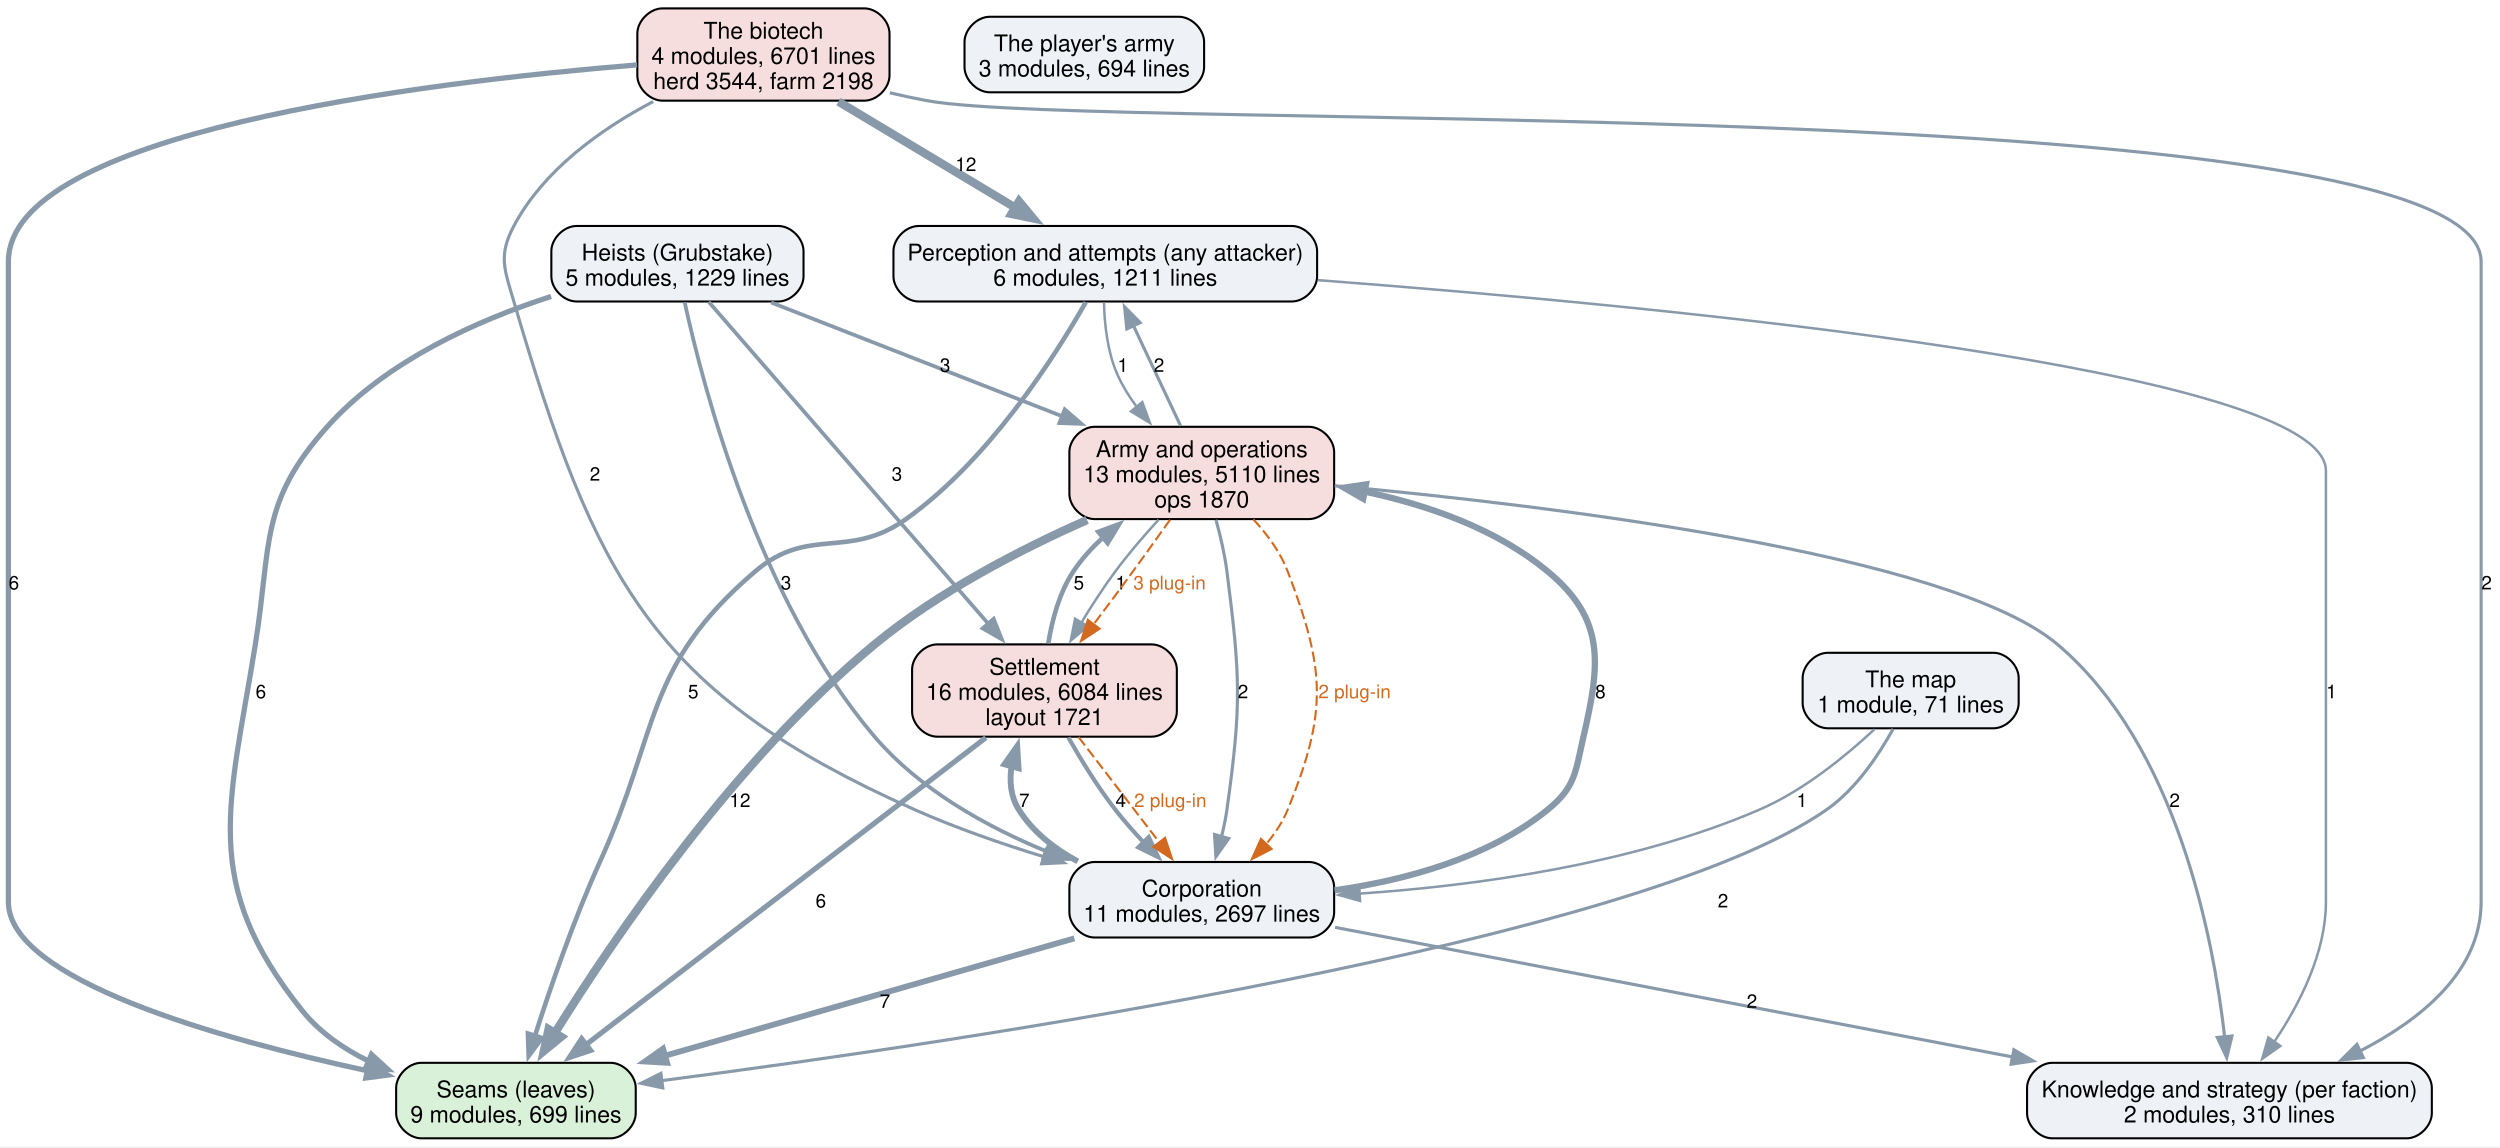
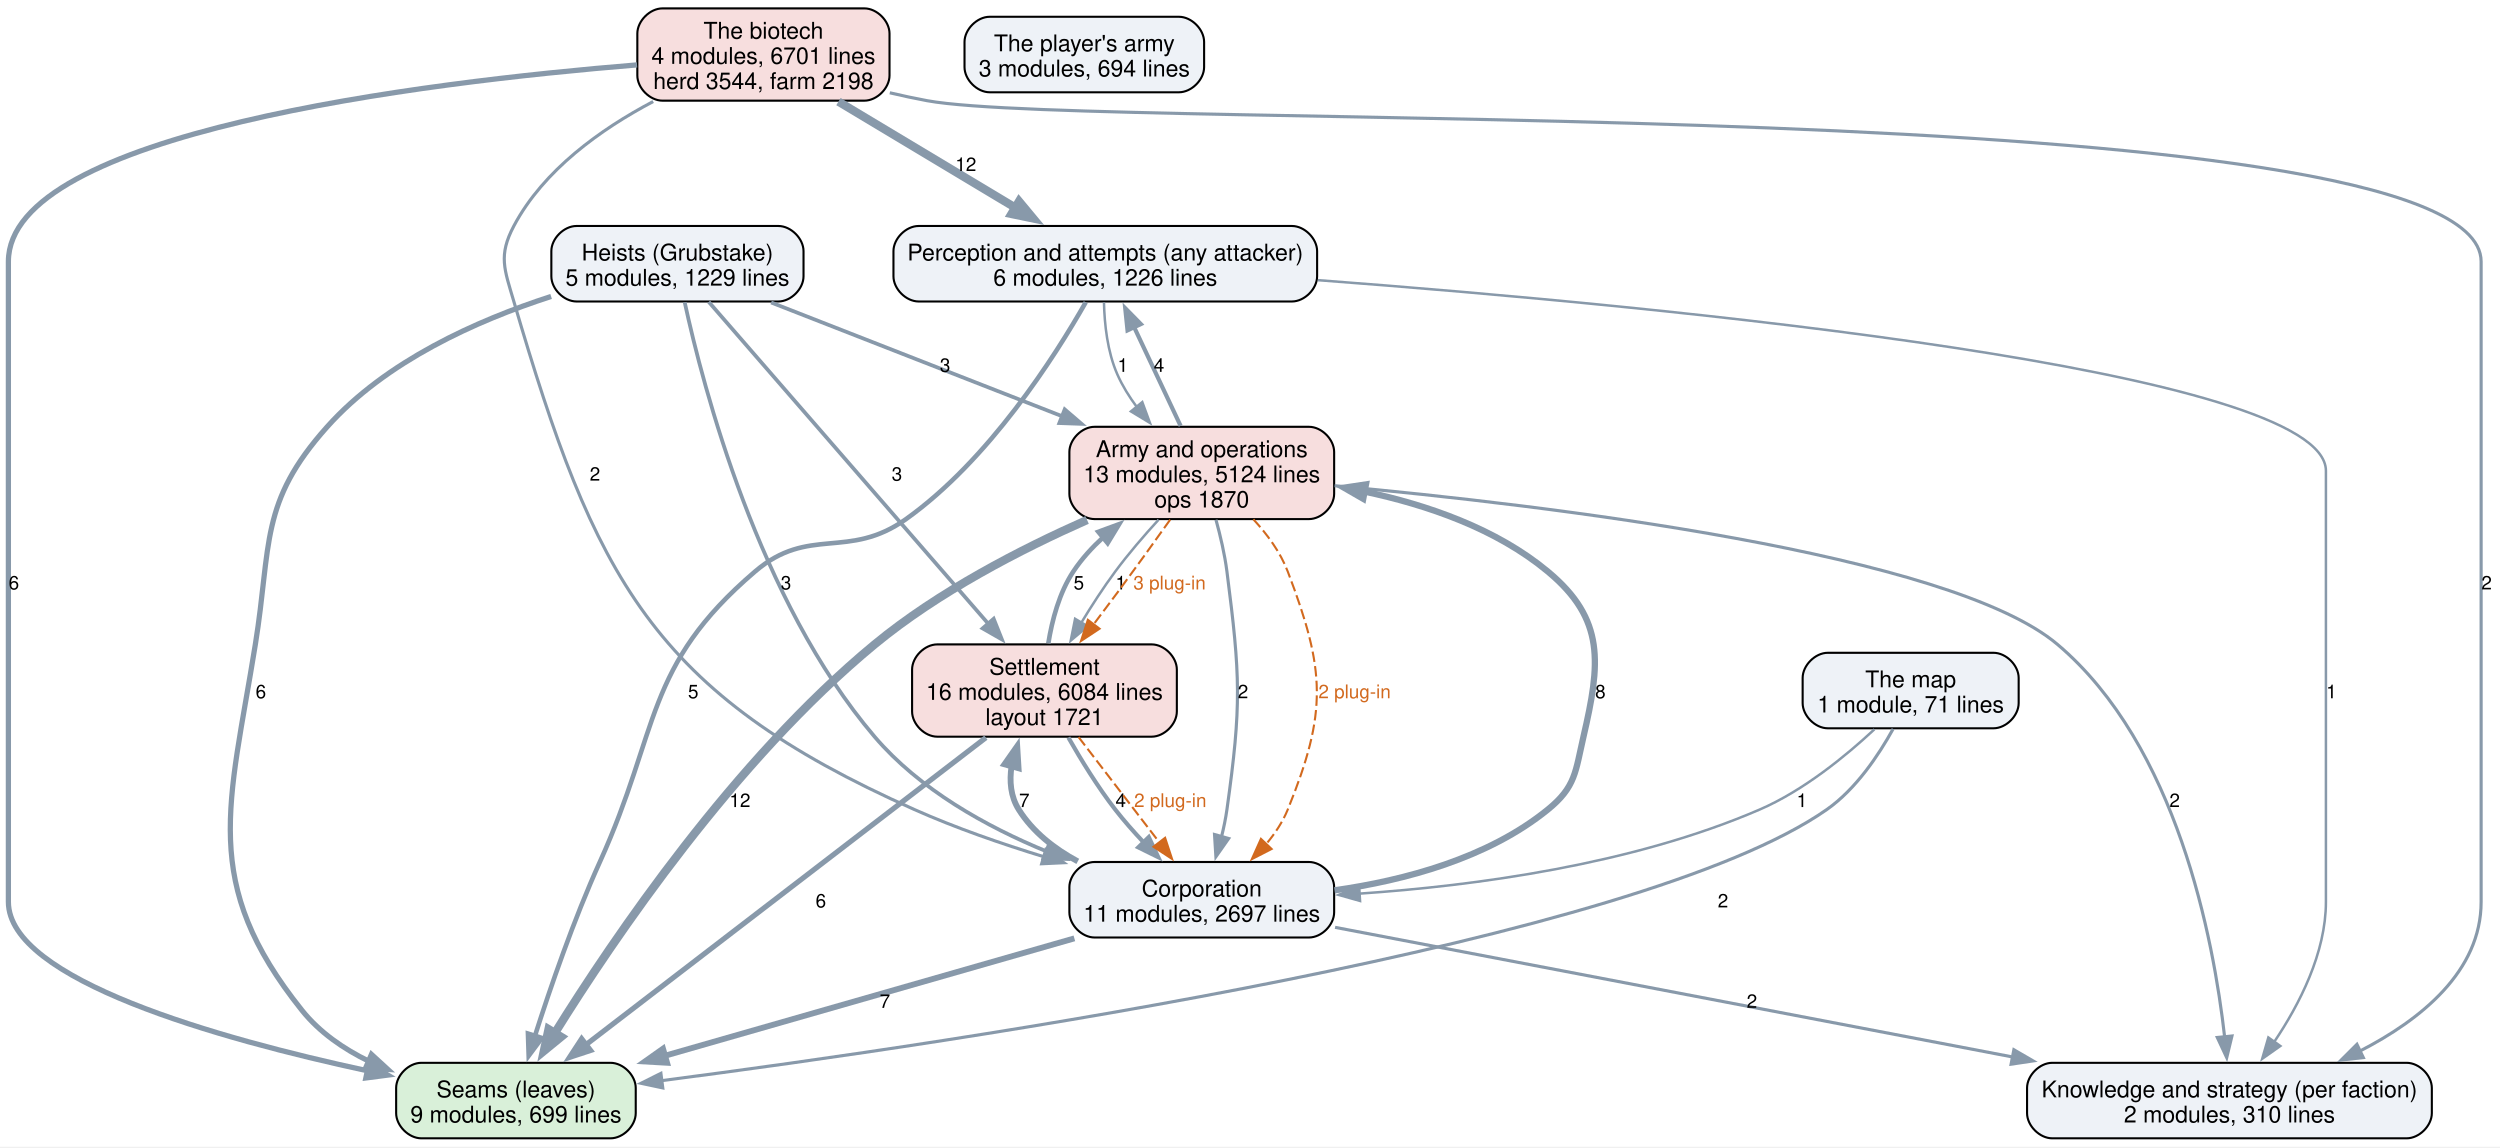
<svg xmlns="http://www.w3.org/2000/svg" width="1192pt" height="547pt" viewBox="0.00 0.00 1192.00 547.00">
  <g id="graph0" class="graph" transform="scale(1 1) rotate(0) translate(4 542.75)">
    <polygon fill="white" stroke="none" points="-4,4 -4,-542.75 1188.25,-542.75 1188.25,4 -4,4" />
    <g id="node1" class="node">
      <path fill="#d9f0d9" stroke="black" d="M287.12,-36C287.12,-36 196.88,-36 196.88,-36 190.88,-36 184.88,-30 184.88,-24 184.88,-24 184.88,-12 184.88,-12 184.88,-6 190.88,0 196.88,0 196.88,0 287.12,0 287.12,0 293.12,0 299.12,-6 299.12,-12 299.12,-12 299.12,-24 299.12,-24 299.12,-30 293.12,-36 287.12,-36" />
      <text xml:space="preserve" text-anchor="middle" x="242" y="-19.55" font-family="Helvetica,sans-Serif" font-size="11.00">Seams (leaves)</text>
      <text xml:space="preserve" text-anchor="middle" x="242" y="-7.55" font-family="Helvetica,sans-Serif" font-size="11.00">9 modules, 699 lines</text>
    </g>
    <g id="node2" class="node">
      <path fill="#eef2f7" stroke="black" d="M612,-435C612,-435 434,-435 434,-435 428,-435 422,-429 422,-423 422,-423 422,-411 422,-411 422,-405 428,-399 434,-399 434,-399 612,-399 612,-399 618,-399 624,-405 624,-411 624,-411 624,-423 624,-423 624,-429 618,-435 612,-435" />
      <text xml:space="preserve" text-anchor="middle" x="523" y="-418.55" font-family="Helvetica,sans-Serif" font-size="11.00">Perception and attempts (any attacker)</text>
-       <text xml:space="preserve" text-anchor="middle" x="523" y="-406.55" font-family="Helvetica,sans-Serif" font-size="11.00">6 modules, 1211 lines</text>
+       <text xml:space="preserve" text-anchor="middle" x="523" y="-406.55" font-family="Helvetica,sans-Serif" font-size="11.00">6 modules, 1226 lines</text>
    </g>
    <g id="edge16" class="edge">
      <path fill="none" stroke="#8899aa" stroke-width="2.2" d="M513.69,-398.63C498.87,-372.57 467.53,-323.43 428,-295.25 400.41,-275.59 381.75,-292.26 356,-270.25 302.94,-224.91 310.82,-195.31 282,-131.75 269.58,-104.36 258.42,-71.89 251.06,-48.85" />
      <polygon fill="#8899aa" stroke="#8899aa" stroke-width="2.2" points="254.41,-47.84 248.08,-39.34 247.73,-49.93 254.41,-47.84" />
      <text xml:space="preserve" text-anchor="middle" x="326.53" y="-209.82" font-family="Helvetica,sans-Serif" font-size="9.00">5</text>
    </g>
    <g id="node3" class="node">
      <path fill="#eef2f7" stroke="black" d="M1143.5,-36C1143.5,-36 974.5,-36 974.5,-36 968.5,-36 962.5,-30 962.5,-24 962.5,-24 962.5,-12 962.5,-12 962.5,-6 968.5,0 974.5,0 974.5,0 1143.5,0 1143.5,0 1149.5,0 1155.5,-6 1155.5,-12 1155.5,-12 1155.5,-24 1155.5,-24 1155.5,-30 1149.5,-36 1143.5,-36" />
      <text xml:space="preserve" text-anchor="middle" x="1059" y="-19.55" font-family="Helvetica,sans-Serif" font-size="11.00">Knowledge and strategy (per faction)</text>
      <text xml:space="preserve" text-anchor="middle" x="1059" y="-7.55" font-family="Helvetica,sans-Serif" font-size="11.00">2 modules, 310 lines</text>
    </g>
    <g id="edge15" class="edge">
      <path fill="none" stroke="#8899aa" stroke-width="1.2" d="M624.38,-409.17C791.12,-396.55 1105,-366.4 1105,-318.25 1105,-318.25 1105,-318.25 1105,-112.75 1105,-88.39 1092.33,-63.77 1080.28,-45.88" />
      <polygon fill="#8899aa" stroke="#8899aa" stroke-width="1.2" points="1083.26,-44.02 1074.61,-37.91 1077.55,-48.08 1083.26,-44.02" />
      <text xml:space="preserve" text-anchor="middle" x="1107.62" y="-209.82" font-family="Helvetica,sans-Serif" font-size="9.00">1</text>
    </g>
    <g id="node6" class="node">
      <path fill="#f7dede" stroke="black" d="M620.12,-339.25C620.12,-339.25 517.88,-339.25 517.88,-339.25 511.88,-339.25 505.88,-333.25 505.88,-327.25 505.88,-327.25 505.88,-307.25 505.88,-307.25 505.88,-301.25 511.88,-295.25 517.88,-295.25 517.88,-295.25 620.12,-295.25 620.12,-295.25 626.12,-295.25 632.12,-301.25 632.12,-307.25 632.12,-307.25 632.12,-327.25 632.12,-327.25 632.12,-333.25 626.12,-339.25 620.12,-339.25" />
      <text xml:space="preserve" text-anchor="middle" x="569" y="-324.8" font-family="Helvetica,sans-Serif" font-size="11.00">Army and operations</text>
-       <text xml:space="preserve" text-anchor="middle" x="569" y="-312.8" font-family="Helvetica,sans-Serif" font-size="11.00">13 modules, 5110 lines</text>
+       <text xml:space="preserve" text-anchor="middle" x="569" y="-312.8" font-family="Helvetica,sans-Serif" font-size="11.00">13 modules, 5124 lines</text>
      <text xml:space="preserve" text-anchor="middle" x="569" y="-300.8" font-family="Helvetica,sans-Serif" font-size="11.00">ops 1870</text>
    </g>
    <g id="edge14" class="edge">
      <path fill="none" stroke="#8899aa" stroke-width="1.2" d="M522.37,-398.55C522.61,-388.18 524.01,-375.01 528.75,-364.25 531.15,-358.81 534.42,-353.54 538.08,-348.63" />
      <polygon fill="#8899aa" stroke="#8899aa" stroke-width="1.2" points="540.64,-351.04 544.3,-341.1 535.23,-346.59 540.64,-351.04" />
      <text xml:space="preserve" text-anchor="middle" x="531.38" y="-365.45" font-family="Helvetica,sans-Serif" font-size="9.00">1</text>
    </g>
    <g id="node4" class="node">
      <path fill="#eef2f7" stroke="black" d="M620.12,-131.75C620.12,-131.75 517.88,-131.75 517.88,-131.75 511.88,-131.75 505.88,-125.75 505.88,-119.75 505.88,-119.75 505.88,-107.75 505.88,-107.75 505.88,-101.75 511.88,-95.75 517.88,-95.75 517.88,-95.75 620.12,-95.75 620.12,-95.75 626.12,-95.75 632.12,-101.75 632.12,-107.75 632.12,-107.75 632.12,-119.75 632.12,-119.75 632.12,-125.75 626.12,-131.75 620.12,-131.75" />
      <text xml:space="preserve" text-anchor="middle" x="569" y="-115.3" font-family="Helvetica,sans-Serif" font-size="11.00">Corporation</text>
      <text xml:space="preserve" text-anchor="middle" x="569" y="-103.3" font-family="Helvetica,sans-Serif" font-size="11.00">11 modules, 2697 lines</text>
    </g>
    <g id="edge8" class="edge">
      <path fill="none" stroke="#8899aa" stroke-width="2.8" d="M508.26,-95.34C452.94,-79.48 371.24,-56.05 312.94,-39.34" />
      <polygon fill="#8899aa" stroke="#8899aa" stroke-width="2.8" points="314.05,-36.02 303.47,-36.62 312.12,-42.74 314.05,-36.02" />
      <text xml:space="preserve" text-anchor="middle" x="417.93" y="-62.2" font-family="Helvetica,sans-Serif" font-size="9.00">7</text>
    </g>
    <g id="edge7" class="edge">
      <path fill="none" stroke="#8899aa" stroke-width="1.5" d="M632.56,-100.59C714.46,-84.92 857.93,-57.47 955.63,-38.78" />
      <polygon fill="#8899aa" stroke="#8899aa" stroke-width="1.5" points="956.21,-42.23 965.37,-36.91 954.89,-35.35 956.21,-42.23" />
      <text xml:space="preserve" text-anchor="middle" x="831.32" y="-62.2" font-family="Helvetica,sans-Serif" font-size="9.00">2</text>
    </g>
    <g id="node5" class="node">
      <path fill="#f7dede" stroke="black" d="M545.12,-235.5C545.12,-235.5 442.88,-235.5 442.88,-235.5 436.88,-235.5 430.88,-229.5 430.88,-223.5 430.88,-223.5 430.88,-203.5 430.88,-203.5 430.88,-197.5 436.88,-191.5 442.88,-191.5 442.88,-191.5 545.12,-191.5 545.12,-191.5 551.12,-191.5 557.12,-197.5 557.12,-203.5 557.12,-203.5 557.12,-223.5 557.12,-223.5 557.12,-229.5 551.12,-235.5 545.12,-235.5" />
      <text xml:space="preserve" text-anchor="middle" x="494" y="-221.05" font-family="Helvetica,sans-Serif" font-size="11.00">Settlement</text>
      <text xml:space="preserve" text-anchor="middle" x="494" y="-209.05" font-family="Helvetica,sans-Serif" font-size="11.00">16 modules, 6084 lines</text>
      <text xml:space="preserve" text-anchor="middle" x="494" y="-197.05" font-family="Helvetica,sans-Serif" font-size="11.00">layout 1721</text>
    </g>
    <g id="edge9" class="edge">
      <path fill="none" stroke="#8899aa" stroke-width="2.8" d="M509.89,-132.04C498.73,-138.05 488.46,-146.07 481.75,-156.75 477.83,-162.99 477.22,-170.3 478.33,-177.55" />
      <polygon fill="#8899aa" stroke="#8899aa" stroke-width="2.8" points="474.91,-178.33 481,-187 481.65,-176.43 474.91,-178.33" />
      <text xml:space="preserve" text-anchor="middle" x="484.38" y="-157.95" font-family="Helvetica,sans-Serif" font-size="9.00">7</text>
    </g>
    <g id="edge6" class="edge">
      <path fill="none" stroke="#8899aa" stroke-width="3" d="M632.28,-118.24C665.64,-122.97 705.44,-133.54 734,-156.75 747.34,-167.6 747.12,-174.75 751,-191.5 759.08,-226.38 761.53,-247.35 734,-270.25 709.43,-290.69 676.4,-302.08 646.36,-308.41" />
      <polygon fill="#8899aa" stroke="#8899aa" stroke-width="3" points="645.99,-304.91 636.81,-310.21 647.29,-311.79 645.99,-304.91" />
      <text xml:space="preserve" text-anchor="middle" x="759.06" y="-209.82" font-family="Helvetica,sans-Serif" font-size="9.00">8</text>
    </g>
    <g id="edge19" class="edge">
      <path fill="none" stroke="#8899aa" stroke-width="2.5" d="M466.07,-191.05C419.35,-155.18 325.54,-83.15 275.4,-44.65" />
      <polygon fill="#8899aa" stroke="#8899aa" stroke-width="2.5" points="277.59,-41.91 267.53,-38.6 273.33,-47.47 277.59,-41.91" />
      <text xml:space="preserve" text-anchor="middle" x="387.38" y="-110.08" font-family="Helvetica,sans-Serif" font-size="9.00">6</text>
    </g>
    <g id="edge18" class="edge">
      <path fill="none" stroke="#8899aa" stroke-width="2" d="M505.4,-191.09C511.49,-180.39 519.42,-167.47 527.75,-156.75 531.88,-151.44 536.61,-146.08 541.36,-141.05" />
      <polygon fill="#8899aa" stroke="#8899aa" stroke-width="2" points="543.73,-143.63 548.25,-134.05 538.74,-138.73 543.73,-143.63" />
      <text xml:space="preserve" text-anchor="middle" x="530.38" y="-157.95" font-family="Helvetica,sans-Serif" font-size="9.00">4</text>
    </g>
    <g id="edge28" class="edge">
      <path fill="none" stroke="#d2691e" stroke-dasharray="5,2" d="M510.27,-191.29C521.65,-176.46 536.92,-156.56 549.04,-140.76" />
      <polygon fill="#d2691e" stroke="#d2691e" points="551.52,-143.28 554.83,-133.21 545.97,-139.02 551.52,-143.28" />
      <text xml:space="preserve" text-anchor="middle" x="553.99" y="-157.95" font-family="Helvetica,sans-Serif" font-size="9.00" fill="#d2691e">2 plug-in</text>
    </g>
    <g id="edge17" class="edge">
      <path fill="none" stroke="#8899aa" stroke-width="2.2" d="M495.84,-235.99C497.6,-246.97 501.04,-260.11 507.75,-270.25 511.69,-276.21 516.68,-281.7 522.1,-286.65" />
      <polygon fill="#8899aa" stroke="#8899aa" stroke-width="2.2" points="519.67,-289.18 529.62,-292.84 524.12,-283.78 519.67,-289.18" />
      <text xml:space="preserve" text-anchor="middle" x="510.38" y="-261.7" font-family="Helvetica,sans-Serif" font-size="9.00">5</text>
    </g>
    <g id="edge4" class="edge">
      <path fill="none" stroke="#8899aa" stroke-width="4" d="M514.32,-294.84C482.72,-280.85 443.34,-260.54 413,-235.5 346.31,-180.46 288.64,-95.39 260.43,-50.01" />
      <polygon fill="#8899aa" stroke="#8899aa" stroke-width="4" points="263.54,-48.37 255.34,-41.66 257.56,-52.02 263.54,-48.37" />
      <text xml:space="preserve" text-anchor="middle" x="348.81" y="-157.95" font-family="Helvetica,sans-Serif" font-size="9.00">12</text>
    </g>
    <g id="edge3" class="edge">
-       <path fill="none" stroke="#8899aa" stroke-width="1.5" d="M558.92,-339.67C552.3,-353.74 543.57,-372.3 536.37,-387.59" />
-       <polygon fill="#8899aa" stroke="#8899aa" stroke-width="1.5" points="533.28,-385.93 532.19,-396.47 539.62,-388.91 533.28,-385.93" />
-       <text xml:space="preserve" text-anchor="middle" x="548.62" y="-365.45" font-family="Helvetica,sans-Serif" font-size="9.00">2</text>
+       <path fill="none" stroke="#8899aa" stroke-width="2" d="M558.92,-339.67C552.37,-353.6 543.74,-371.93 536.58,-387.14" />
+       <polygon fill="#8899aa" stroke="#8899aa" stroke-width="2" points="533.6,-385.25 532.51,-395.79 539.94,-388.23 533.6,-385.25" />
+       <text xml:space="preserve" text-anchor="middle" x="548.62" y="-365.45" font-family="Helvetica,sans-Serif" font-size="9.00">4</text>
    </g>
    <g id="edge2" class="edge">
      <path fill="none" stroke="#8899aa" stroke-width="1.5" d="M632.33,-311.17C733.58,-301.84 925.73,-278.87 977,-235.5 1033.94,-187.34 1051.42,-95.25 1056.72,-48.22" />
      <polygon fill="#8899aa" stroke="#8899aa" stroke-width="1.5" points="1060.19,-48.78 1057.7,-38.48 1053.22,-48.08 1060.19,-48.78" />
      <text xml:space="preserve" text-anchor="middle" x="1032.89" y="-157.95" font-family="Helvetica,sans-Serif" font-size="9.00">2</text>
    </g>
    <g id="edge1" class="edge">
      <path fill="none" stroke="#8899aa" stroke-width="1.5" d="M575.77,-294.94C577.89,-287.25 579.95,-278.44 581,-270.25 587.42,-220.22 588,-206.71 581,-156.75 580.4,-152.49 579.48,-148.06 578.41,-143.73" />
      <polygon fill="#8899aa" stroke="#8899aa" stroke-width="1.5" points="581.82,-142.95 575.74,-134.27 575.09,-144.85 581.82,-142.95" />
      <text xml:space="preserve" text-anchor="middle" x="588.66" y="-209.82" font-family="Helvetica,sans-Serif" font-size="9.00">2</text>
    </g>
    <g id="edge26" class="edge">
      <path fill="none" stroke="#d2691e" stroke-dasharray="5,2" d="M593.61,-295.13C600.22,-287.97 606.5,-279.45 610,-270.25 627.96,-223.11 629.02,-203.47 610,-156.75 607.6,-150.85 603.93,-145.33 599.75,-140.35" />
      <polygon fill="#d2691e" stroke="#d2691e" points="602.3,-137.96 592.88,-133.12 597.22,-142.78 602.3,-137.96" />
      <text xml:space="preserve" text-anchor="middle" x="641.87" y="-209.82" font-family="Helvetica,sans-Serif" font-size="9.00" fill="#d2691e">2 plug-in</text>
    </g>
    <g id="edge5" class="edge">
      <path fill="none" stroke="#8899aa" stroke-width="1.2" d="M548.41,-294.96C541.52,-287.42 534.01,-278.7 527.75,-270.25 522.07,-262.58 516.46,-253.91 511.5,-245.73" />
      <polygon fill="#8899aa" stroke="#8899aa" stroke-width="1.2" points="514.63,-244.14 506.53,-237.31 508.6,-247.7 514.63,-244.14" />
      <text xml:space="preserve" text-anchor="middle" x="530.38" y="-261.7" font-family="Helvetica,sans-Serif" font-size="9.00">1</text>
    </g>
    <g id="edge27" class="edge">
      <path fill="none" stroke="#d2691e" stroke-dasharray="5,2" d="M553.94,-294.97C546.51,-284.53 537.35,-271.8 529,-260.5 525.27,-255.46 521.28,-250.13 517.37,-244.97" />
      <polygon fill="#d2691e" stroke="#d2691e" points="520.26,-242.98 511.42,-237.14 514.69,-247.22 520.26,-242.98" />
      <text xml:space="preserve" text-anchor="middle" x="553.64" y="-261.7" font-family="Helvetica,sans-Serif" font-size="9.00" fill="#d2691e">3 plug-in</text>
    </g>
    <g id="node7" class="node">
      <path fill="#eef2f7" stroke="black" d="M367.12,-435C367.12,-435 270.88,-435 270.88,-435 264.88,-435 258.88,-429 258.88,-423 258.88,-423 258.88,-411 258.88,-411 258.88,-405 264.88,-399 270.88,-399 270.88,-399 367.12,-399 367.12,-399 373.12,-399 379.12,-405 379.12,-411 379.12,-411 379.12,-423 379.12,-423 379.12,-429 373.12,-435 367.12,-435" />
      <text xml:space="preserve" text-anchor="middle" x="319" y="-418.55" font-family="Helvetica,sans-Serif" font-size="11.00">Heists (Grubstake)</text>
      <text xml:space="preserve" text-anchor="middle" x="319" y="-406.55" font-family="Helvetica,sans-Serif" font-size="11.00">5 modules, 1229 lines</text>
    </g>
    <g id="edge12" class="edge">
      <path fill="none" stroke="#8899aa" stroke-width="2.5" d="M258.77,-401.4C223.26,-389.93 179.96,-370.53 152,-339.25 119.64,-303.05 125.46,-283.44 117.75,-235.5 105.34,-158.31 91.17,-122.06 140,-61 148.39,-50.51 159.83,-42.62 172.03,-36.68" />
      <polygon fill="#8899aa" stroke="#8899aa" stroke-width="2.5" points="173.11,-40.03 180.92,-32.87 170.35,-33.6 173.11,-40.03" />
      <text xml:space="preserve" text-anchor="middle" x="120.38" y="-209.82" font-family="Helvetica,sans-Serif" font-size="9.00">6</text>
    </g>
    <g id="edge11" class="edge">
      <path fill="none" stroke="#8899aa" stroke-width="1.8" d="M322.46,-398.62C331.24,-358.17 357.76,-256.29 413,-191.5 434.44,-166.36 466.07,-148.68 495.25,-136.69" />
      <polygon fill="#8899aa" stroke="#8899aa" stroke-width="1.8" points="496.14,-140.1 504.18,-133.2 493.59,-133.58 496.14,-140.1" />
      <text xml:space="preserve" text-anchor="middle" x="370.77" y="-261.7" font-family="Helvetica,sans-Serif" font-size="9.00">3</text>
    </g>
    <g id="edge13" class="edge">
      <path fill="none" stroke="#8899aa" stroke-width="1.8" d="M333.92,-398.82C363.52,-364.74 430.02,-288.16 467.33,-245.21" />
      <polygon fill="#8899aa" stroke="#8899aa" stroke-width="1.8" points="469.78,-247.72 473.7,-237.88 464.5,-243.13 469.78,-247.72" />
      <text xml:space="preserve" text-anchor="middle" x="423.65" y="-313.57" font-family="Helvetica,sans-Serif" font-size="9.00">3</text>
    </g>
    <g id="edge10" class="edge">
      <path fill="none" stroke="#8899aa" stroke-width="1.8" d="M363.69,-398.52C402.29,-383.43 458.6,-361.42 502.49,-344.26" />
      <polygon fill="#8899aa" stroke="#8899aa" stroke-width="1.8" points="503.65,-347.56 511.69,-340.66 501.1,-341.04 503.65,-347.56" />
      <text xml:space="preserve" text-anchor="middle" x="446.62" y="-365.45" font-family="Helvetica,sans-Serif" font-size="9.00">3</text>
    </g>
    <g id="node8" class="node">
      <path fill="#f7dede" stroke="black" d="M408.12,-538.75C408.12,-538.75 311.88,-538.75 311.88,-538.75 305.88,-538.75 299.88,-532.75 299.88,-526.75 299.88,-526.75 299.88,-506.75 299.88,-506.75 299.88,-500.75 305.88,-494.75 311.88,-494.75 311.88,-494.75 408.12,-494.75 408.12,-494.75 414.12,-494.75 420.12,-500.75 420.12,-506.75 420.12,-506.75 420.12,-526.75 420.12,-526.75 420.12,-532.75 414.12,-538.75 408.12,-538.75" />
      <text xml:space="preserve" text-anchor="middle" x="360" y="-524.3" font-family="Helvetica,sans-Serif" font-size="11.00">The biotech</text>
      <text xml:space="preserve" text-anchor="middle" x="360" y="-512.3" font-family="Helvetica,sans-Serif" font-size="11.00">4 modules, 6701 lines</text>
      <text xml:space="preserve" text-anchor="middle" x="360" y="-500.3" font-family="Helvetica,sans-Serif" font-size="11.00">herd 3544, farm 2198</text>
    </g>
    <g id="edge23" class="edge">
      <path fill="none" stroke="#8899aa" stroke-width="2.5" d="M299.74,-511.81C197.26,-503.44 0,-479.36 0,-418 0,-418 0,-418 0,-112.75 0,-75.71 99.81,-47.58 171.23,-32.19" />
      <polygon fill="#8899aa" stroke="#8899aa" stroke-width="2.5" points="171.88,-35.63 180.95,-30.15 170.44,-28.78 171.88,-35.63" />
      <text xml:space="preserve" text-anchor="middle" x="2.62" y="-261.7" font-family="Helvetica,sans-Serif" font-size="9.00">6</text>
    </g>
    <g id="edge22" class="edge">
      <path fill="none" stroke="#8899aa" stroke-width="4" d="M395.77,-494.3C420.71,-479.34 454.11,-459.31 480.42,-443.53" />
      <polygon fill="#8899aa" stroke="#8899aa" stroke-width="4" points="481.87,-446.75 488.64,-438.6 478.27,-440.74 481.87,-446.75" />
      <text xml:space="preserve" text-anchor="middle" x="456.51" y="-461.2" font-family="Helvetica,sans-Serif" font-size="9.00">12</text>
    </g>
    <g id="edge21" class="edge">
      <path fill="none" stroke="#8899aa" stroke-width="1.5" d="M420.25,-498.51C426.22,-497.11 432.21,-495.82 438,-494.75 519.39,-479.68 1179,-500.77 1179,-418 1179,-418 1179,-418 1179,-112.75 1179,-79.67 1150.33,-56.53 1121.02,-41.51" />
      <polygon fill="#8899aa" stroke="#8899aa" stroke-width="1.5" points="1122.82,-38.5 1112.29,-37.33 1119.79,-44.81 1122.82,-38.5" />
      <text xml:space="preserve" text-anchor="middle" x="1181.62" y="-261.7" font-family="Helvetica,sans-Serif" font-size="9.00">2</text>
    </g>
    <g id="edge20" class="edge">
      <path fill="none" stroke="#8899aa" stroke-width="1.5" d="M307.43,-494.34C282.5,-481.19 255.15,-461.69 241,-435 233.51,-420.86 236.5,-414.35 241,-399 279.55,-267.42 306.73,-212.48 432,-156.75 451.57,-148.04 473.46,-140.44 493.91,-134.19" />
      <polygon fill="#8899aa" stroke="#8899aa" stroke-width="1.5" points="494.67,-137.62 503.25,-131.41 492.67,-130.91 494.67,-137.62" />
      <text xml:space="preserve" text-anchor="middle" x="279.68" y="-313.57" font-family="Helvetica,sans-Serif" font-size="9.00">2</text>
    </g>
    <g id="node9" class="node">
      <path fill="#eef2f7" stroke="black" d="M946.5,-231.5C946.5,-231.5 867.5,-231.5 867.5,-231.5 861.5,-231.5 855.5,-225.5 855.5,-219.5 855.5,-219.5 855.5,-207.5 855.5,-207.5 855.5,-201.5 861.5,-195.5 867.5,-195.5 867.5,-195.5 946.5,-195.5 946.5,-195.5 952.5,-195.5 958.5,-201.5 958.5,-207.5 958.5,-207.5 958.5,-219.5 958.5,-219.5 958.5,-225.5 952.5,-231.5 946.5,-231.5" />
      <text xml:space="preserve" text-anchor="middle" x="907" y="-215.05" font-family="Helvetica,sans-Serif" font-size="11.00">The map</text>
      <text xml:space="preserve" text-anchor="middle" x="907" y="-203.05" font-family="Helvetica,sans-Serif" font-size="11.00">1 module, 71 lines</text>
    </g>
    <g id="edge25" class="edge">
      <path fill="none" stroke="#8899aa" stroke-width="1.5" d="M898.65,-195.22C891.8,-182.78 880.95,-166.53 867,-156.75 777.26,-93.86 454.76,-46.11 311.46,-27.5" />
      <polygon fill="#8899aa" stroke="#8899aa" stroke-width="1.5" points="312.01,-24.04 301.65,-26.24 311.12,-30.98 312.01,-24.04" />
      <text xml:space="preserve" text-anchor="middle" x="817.52" y="-110.08" font-family="Helvetica,sans-Serif" font-size="9.00">2</text>
    </g>
    <g id="edge24" class="edge">
      <path fill="none" stroke="#8899aa" stroke-width="1.2" d="M889.72,-195.01C876.07,-182.29 855.9,-165.78 835,-156.75 774.12,-130.45 699.04,-120.4 644.19,-116.67" />
      <polygon fill="#8899aa" stroke="#8899aa" stroke-width="1.2" points="644.47,-113.18 634.27,-116.06 644.04,-120.17 644.47,-113.18" />
      <text xml:space="preserve" text-anchor="middle" x="855.15" y="-157.95" font-family="Helvetica,sans-Serif" font-size="9.00">1</text>
    </g>
    <g id="node10" class="node">
      <path fill="#eef2f7" stroke="black" d="M558.12,-534.75C558.12,-534.75 467.88,-534.75 467.88,-534.75 461.88,-534.75 455.88,-528.75 455.88,-522.75 455.88,-522.75 455.88,-510.75 455.88,-510.75 455.88,-504.75 461.88,-498.75 467.88,-498.75 467.88,-498.75 558.12,-498.75 558.12,-498.75 564.12,-498.75 570.12,-504.75 570.12,-510.75 570.12,-510.75 570.12,-522.75 570.12,-522.75 570.12,-528.75 564.12,-534.75 558.12,-534.75" />
      <text xml:space="preserve" text-anchor="middle" x="513" y="-518.3" font-family="Helvetica,sans-Serif" font-size="11.00">The player's army</text>
      <text xml:space="preserve" text-anchor="middle" x="513" y="-506.3" font-family="Helvetica,sans-Serif" font-size="11.00">3 modules, 694 lines</text>
    </g>
  </g>
</svg>
